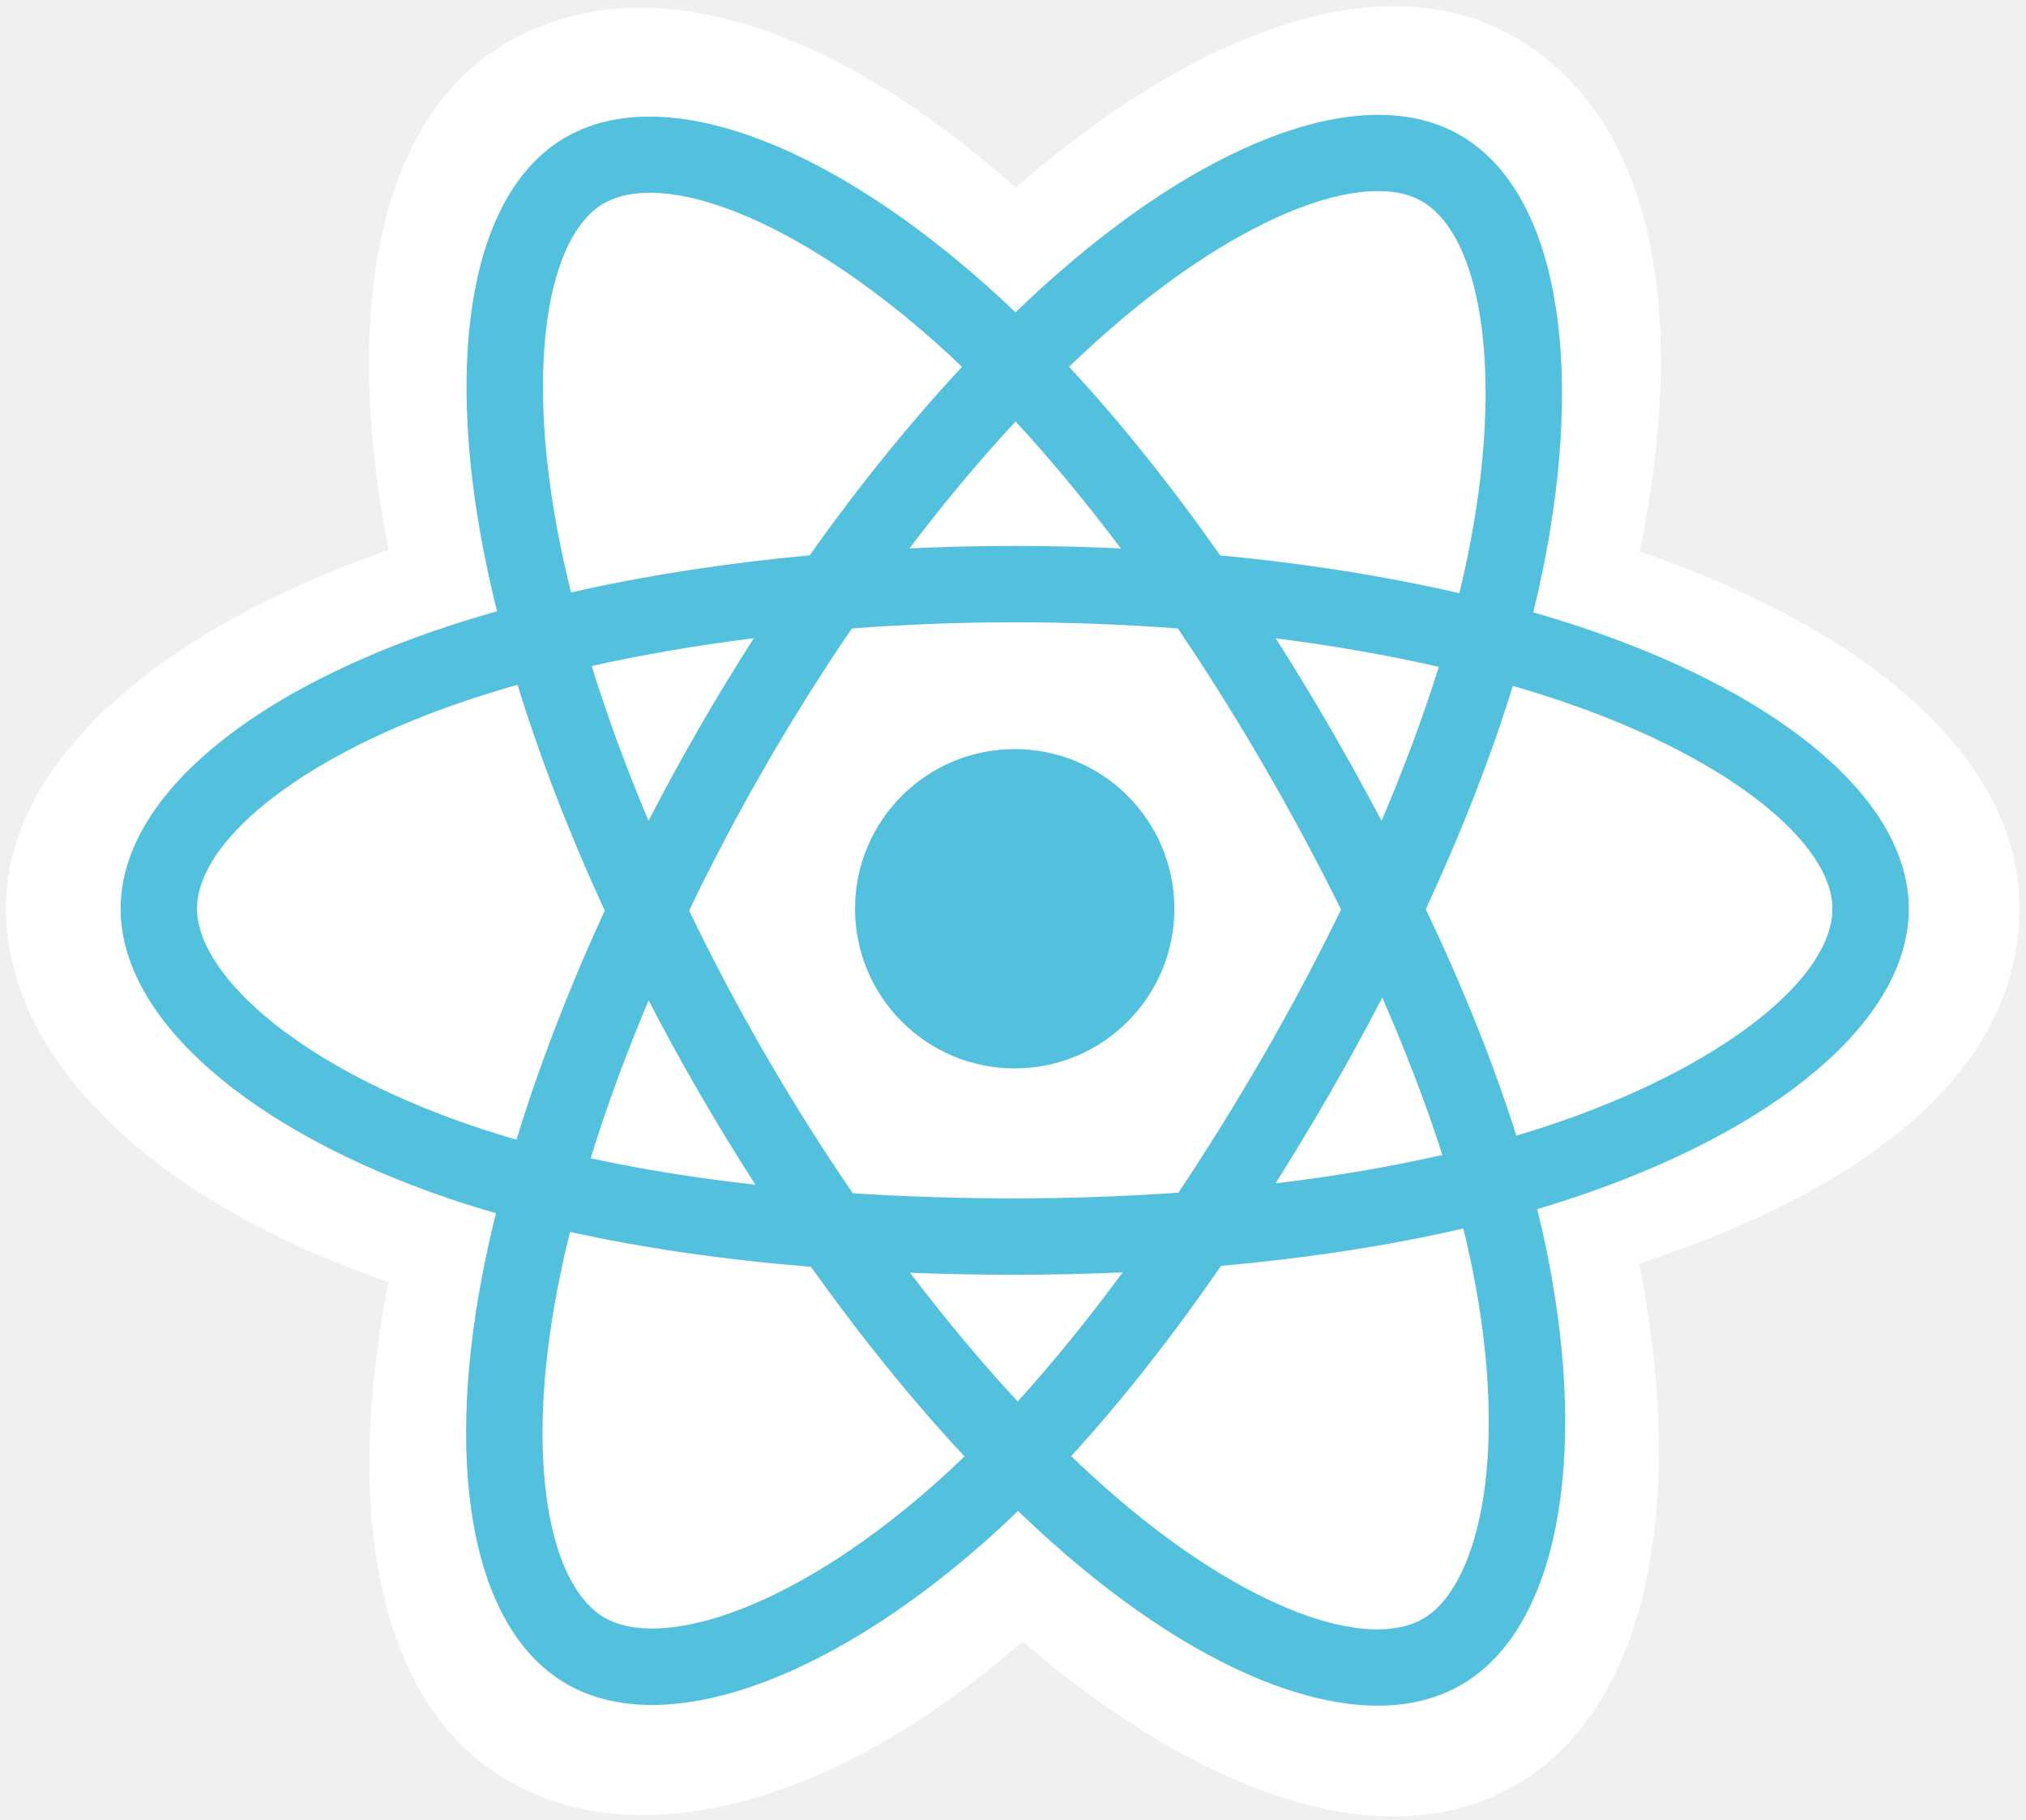
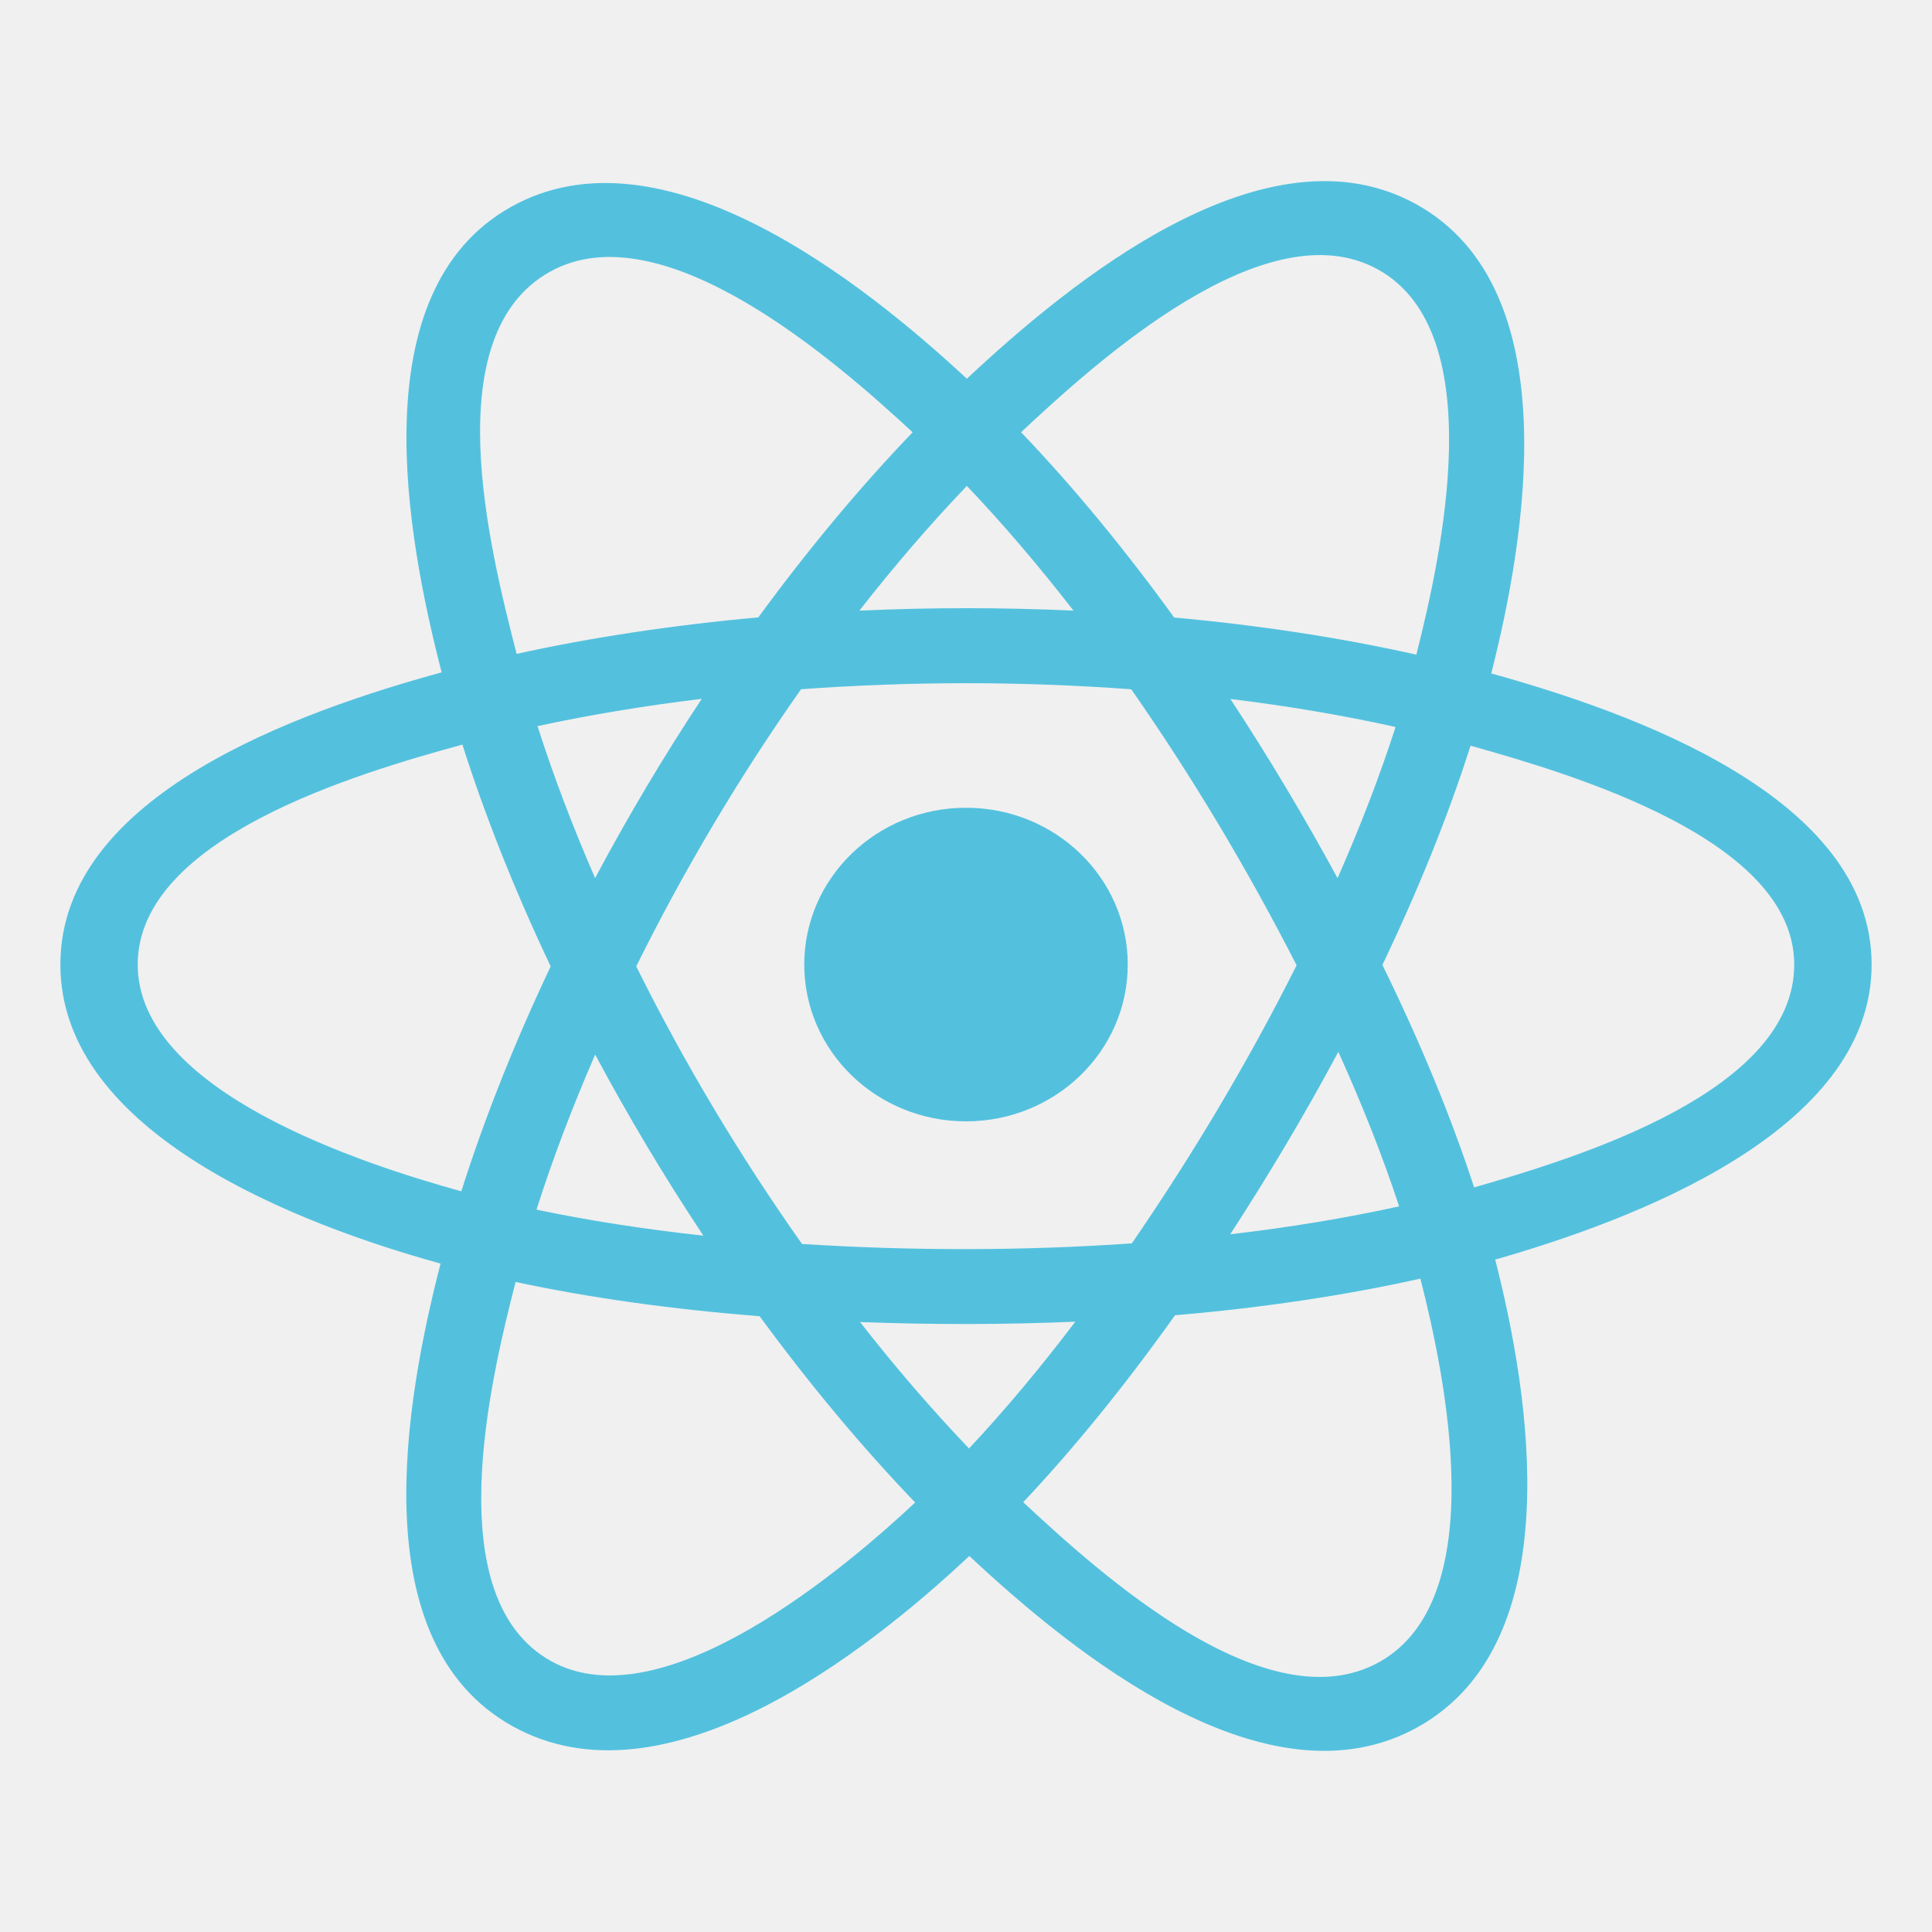
- <svg xmlns="http://www.w3.org/2000/svg" width="2500" height="2246" viewBox="0 0 256 230" preserveAspectRatio="xMinYMin meet">
-   <path d="M.754 114.75c0 19.215 18.763 37.152 48.343 47.263-5.907 29.737-1.058 53.706 15.136 63.045 16.645 9.6 41.443 2.955 64.98-17.62 22.943 19.744 46.13 27.514 62.31 18.148 16.63-9.627 21.687-35.221 15.617-65.887 30.81-10.186 48.044-25.481 48.044-44.949 0-18.769-18.797-35.006-47.979-45.052 6.535-31.933.998-55.32-15.867-65.045-16.259-9.376-39.716-1.204-62.996 19.056C104.122 2.205 80.897-4.36 64.05 5.392 47.806 14.795 43.171 39.2 49.097 69.487 20.515 79.452.754 96.057.754 114.75z" fill="#FFF" />
-   <path d="M201.025 79.674a151.364 151.364 0 0 0-7.274-2.292 137.5 137.5 0 0 0 1.124-4.961c5.506-26.728 1.906-48.26-10.388-55.348-11.787-6.798-31.065.29-50.535 17.233a151.136 151.136 0 0 0-5.626 5.163 137.573 137.573 0 0 0-3.744-3.458c-20.405-18.118-40.858-25.752-53.139-18.643-11.776 6.817-15.264 27.06-10.307 52.39a150.91 150.91 0 0 0 1.67 7.484c-2.894.822-5.689 1.698-8.363 2.63-23.922 8.34-39.2 21.412-39.2 34.97 0 14.004 16.4 28.05 41.318 36.566a128.44 128.44 0 0 0 6.11 1.91 147.813 147.813 0 0 0-1.775 8.067c-4.726 24.89-1.035 44.653 10.71 51.428 12.131 6.995 32.491-.195 52.317-17.525 1.567-1.37 3.14-2.823 4.715-4.346a148.34 148.34 0 0 0 6.108 5.573c19.204 16.525 38.17 23.198 49.905 16.405 12.12-7.016 16.058-28.247 10.944-54.078-.39-1.973-.845-3.988-1.355-6.04 1.43-.422 2.833-.858 4.202-1.312 25.904-8.582 42.757-22.457 42.757-36.648 0-13.607-15.77-26.767-40.174-35.168z" fill="#53C1DE" />
-   <path d="M195.406 142.328c-1.235.409-2.503.804-3.795 1.187-2.86-9.053-6.72-18.68-11.442-28.625 4.507-9.71 8.217-19.213 10.997-28.208 2.311.67 4.555 1.375 6.717 2.12 20.91 7.197 33.664 17.84 33.664 26.04 0 8.735-13.775 20.075-36.14 27.486zm-9.28 18.389c2.261 11.422 2.584 21.749 1.086 29.822-1.346 7.254-4.052 12.09-7.398 14.027-7.121 4.122-22.35-1.236-38.772-15.368-1.883-1.62-3.78-3.35-5.682-5.18 6.367-6.964 12.73-15.06 18.94-24.05 10.924-.969 21.244-2.554 30.603-4.717.46 1.86.87 3.683 1.223 5.466zm-93.85 43.137c-6.957 2.457-12.498 2.527-15.847.596-7.128-4.11-10.09-19.98-6.049-41.265a138.507 138.507 0 0 1 1.65-7.502c9.255 2.047 19.5 3.52 30.45 4.408 6.251 8.797 12.798 16.883 19.396 23.964a118.863 118.863 0 0 1-4.305 3.964c-8.767 7.664-17.552 13.1-25.294 15.835zm-32.593-61.58c-11.018-3.766-20.117-8.66-26.354-14-5.604-4.8-8.434-9.565-8.434-13.432 0-8.227 12.267-18.722 32.726-25.855a139.276 139.276 0 0 1 7.777-2.447c2.828 9.197 6.537 18.813 11.013 28.537-4.534 9.869-8.296 19.638-11.15 28.943a118.908 118.908 0 0 1-5.578-1.746zm10.926-74.37c-4.247-21.703-1.427-38.074 5.67-42.182 7.56-4.376 24.275 1.864 41.893 17.507 1.126 1 2.257 2.047 3.39 3.13-6.564 7.049-13.051 15.074-19.248 23.82-10.627.985-20.8 2.567-30.152 4.686a141.525 141.525 0 0 1-1.553-6.962zm97.467 24.067a306.982 306.982 0 0 0-6.871-11.3c7.21.91 14.117 2.12 20.603 3.601-1.947 6.241-4.374 12.767-7.232 19.457a336.42 336.42 0 0 0-6.5-11.758zm-39.747-38.714c4.452 4.823 8.911 10.209 13.297 16.052a284.245 284.245 0 0 0-26.706-.006c4.39-5.789 8.887-11.167 13.409-16.046zm-40.002 38.78a285.24 285.24 0 0 0-6.378 11.685c-2.811-6.667-5.216-13.222-7.18-19.552 6.447-1.443 13.322-2.622 20.485-3.517a283.79 283.79 0 0 0-6.927 11.384zm7.133 57.683c-7.4-.826-14.379-1.945-20.824-3.348 1.995-6.442 4.453-13.138 7.324-19.948a283.494 283.494 0 0 0 6.406 11.692 285.27 285.27 0 0 0 7.094 11.604zm33.136 27.389c-4.575-4.937-9.138-10.397-13.595-16.27 4.326.17 8.737.256 13.22.256 4.606 0 9.159-.103 13.64-.303-4.4 5.98-8.843 11.448-13.265 16.317zm46.072-51.032c3.02 6.884 5.566 13.544 7.588 19.877-6.552 1.495-13.625 2.699-21.078 3.593a337.537 337.537 0 0 0 6.937-11.498 306.632 306.632 0 0 0 6.553-11.972zm-14.915 7.15a316.478 316.478 0 0 1-10.84 17.49c-6.704.479-13.632.726-20.692.726-7.031 0-13.871-.219-20.458-.646A273.798 273.798 0 0 1 96.72 133.28a271.334 271.334 0 0 1-9.64-18.206 273.864 273.864 0 0 1 9.611-18.216v.002a271.252 271.252 0 0 1 10.956-17.442c6.72-.508 13.61-.774 20.575-.774 6.996 0 13.895.268 20.613.78a290.704 290.704 0 0 1 10.887 17.383 316.418 316.418 0 0 1 9.741 18.13 290.806 290.806 0 0 1-9.709 18.29zm19.913-107.792c7.566 4.364 10.509 21.961 5.755 45.038a127.525 127.525 0 0 1-1.016 4.492c-9.374-2.163-19.554-3.773-30.212-4.773-6.209-8.841-12.642-16.88-19.1-23.838a141.92 141.92 0 0 1 5.196-4.766c16.682-14.518 32.273-20.25 39.377-16.153z" fill="#FFF" />
-   <path d="M128.221 94.665c11.144 0 20.177 9.034 20.177 20.177 0 11.144-9.033 20.178-20.177 20.178-11.143 0-20.177-9.034-20.177-20.178 0-11.143 9.034-20.177 20.177-20.177" fill="#53C1DE" />
+ <svg xmlns="http://www.w3.org/2000/svg" width="800px" height="800px" viewBox="0 0 32 32" fill="none">
+   <path d="M18.679 15.976C18.679 14.541 17.48 13.379 16 13.379C14.521 13.379 13.321 14.541 13.321 15.976C13.321 17.41 14.521 18.573 16 18.573C17.48 18.573 18.679 17.41 18.679 15.976Z" fill="#53C1DE" />
+   <path fill-rule="evenodd" clip-rule="evenodd" d="M24.7 11.154C25.266 8.925 25.977 4.791 23.47 3.39C20.975 1.995 17.728 4.668 16.014 6.273C14.304 4.684 10.966 2.022 8.462 3.428C5.968 4.828 6.737 8.893 7.315 11.136C4.988 11.776 1 13.156 1 15.976C1 18.787 4.984 20.289 7.297 20.929C6.717 23.184 5.986 27.191 8.483 28.588C10.997 29.993 14.325 27.395 16.055 25.772C17.781 27.386 20.997 30.002 23.492 28.601C25.996 27.196 25.344 23.118 24.765 20.863C27.007 20.221 31 18.752 31 15.976C31 13.184 26.99 11.792 24.7 11.154ZM24.416 19.667C24.037 18.502 23.524 17.262 22.897 15.982C23.495 14.732 23.988 13.509 24.357 12.351C26.036 12.823 29.718 13.901 29.718 15.976C29.718 18.07 26.185 19.159 24.416 19.667ZM22.85 27.526C20.988 28.571 18.222 26.07 16.948 24.881C17.793 23.984 18.638 22.942 19.462 21.785C20.913 21.66 22.283 21.456 23.526 21.178C23.933 22.773 24.72 26.476 22.85 27.526ZM9.124 27.511C7.261 26.47 8.113 22.895 8.54 21.233C9.768 21.497 11.129 21.686 12.582 21.801C13.412 22.933 14.282 23.974 15.158 24.886C14.075 25.901 10.995 28.557 9.124 27.511ZM2.281 15.976C2.281 13.874 5.942 12.803 7.659 12.333C8.035 13.517 8.527 14.754 9.121 16.006C8.519 17.277 8.02 18.534 7.641 19.732C6.004 19.278 2.281 18.079 2.281 15.976ZM9.104 4.504C10.973 3.454 13.875 6.01 15.116 7.16C14.244 8.068 13.383 9.101 12.56 10.226C11.149 10.353 9.799 10.557 8.557 10.83C8.091 9.021 7.236 5.552 9.104 4.504ZM20.379 11.577C21.337 11.694 22.254 11.85 23.115 12.041C22.856 12.844 22.534 13.684 22.154 14.545C21.604 13.533 21.014 12.542 20.379 11.577ZM16.014 8.048C16.605 8.669 17.197 9.362 17.78 10.114C16.599 10.06 15.415 10.06 14.234 10.114C14.817 9.368 15.414 8.676 16.014 8.048ZM9.857 14.544C9.483 13.686 9.164 12.842 8.903 12.027C9.759 11.842 10.672 11.69 11.623 11.575C10.987 12.537 10.397 13.528 9.857 14.544ZM11.65 20.466C10.668 20.359 9.741 20.215 8.886 20.035C9.15 19.206 9.477 18.343 9.858 17.467C10.406 18.493 11.005 19.494 11.65 20.466ZM16.05 23.991C15.442 23.356 14.836 22.653 14.245 21.897C15.433 21.942 16.623 21.942 17.811 21.891C17.227 22.661 16.637 23.365 16.05 23.991ZM22.167 17.422C22.568 18.308 22.906 19.166 23.174 19.981C22.304 20.173 21.365 20.328 20.376 20.444C21.015 19.461 21.615 18.454 22.167 17.422ZM18.747 20.594C16.93 20.72 15.102 20.719 13.284 20.604C12.251 19.142 11.331 17.603 10.538 16.006C11.328 14.412 12.24 12.876 13.268 11.416C15.088 11.283 16.918 11.282 18.737 11.417C19.756 12.877 20.668 14.409 21.476 15.988C20.677 17.581 19.759 19.12 18.747 20.594ZM22.83 4.467C24.701 5.513 23.868 9.227 23.459 10.843C22.215 10.564 20.863 10.357 19.448 10.228C18.624 9.09 17.77 8.055 16.912 7.159C18.169 5.984 20.978 3.431 22.83 4.467Z" fill="#53C1DE" />
</svg>
